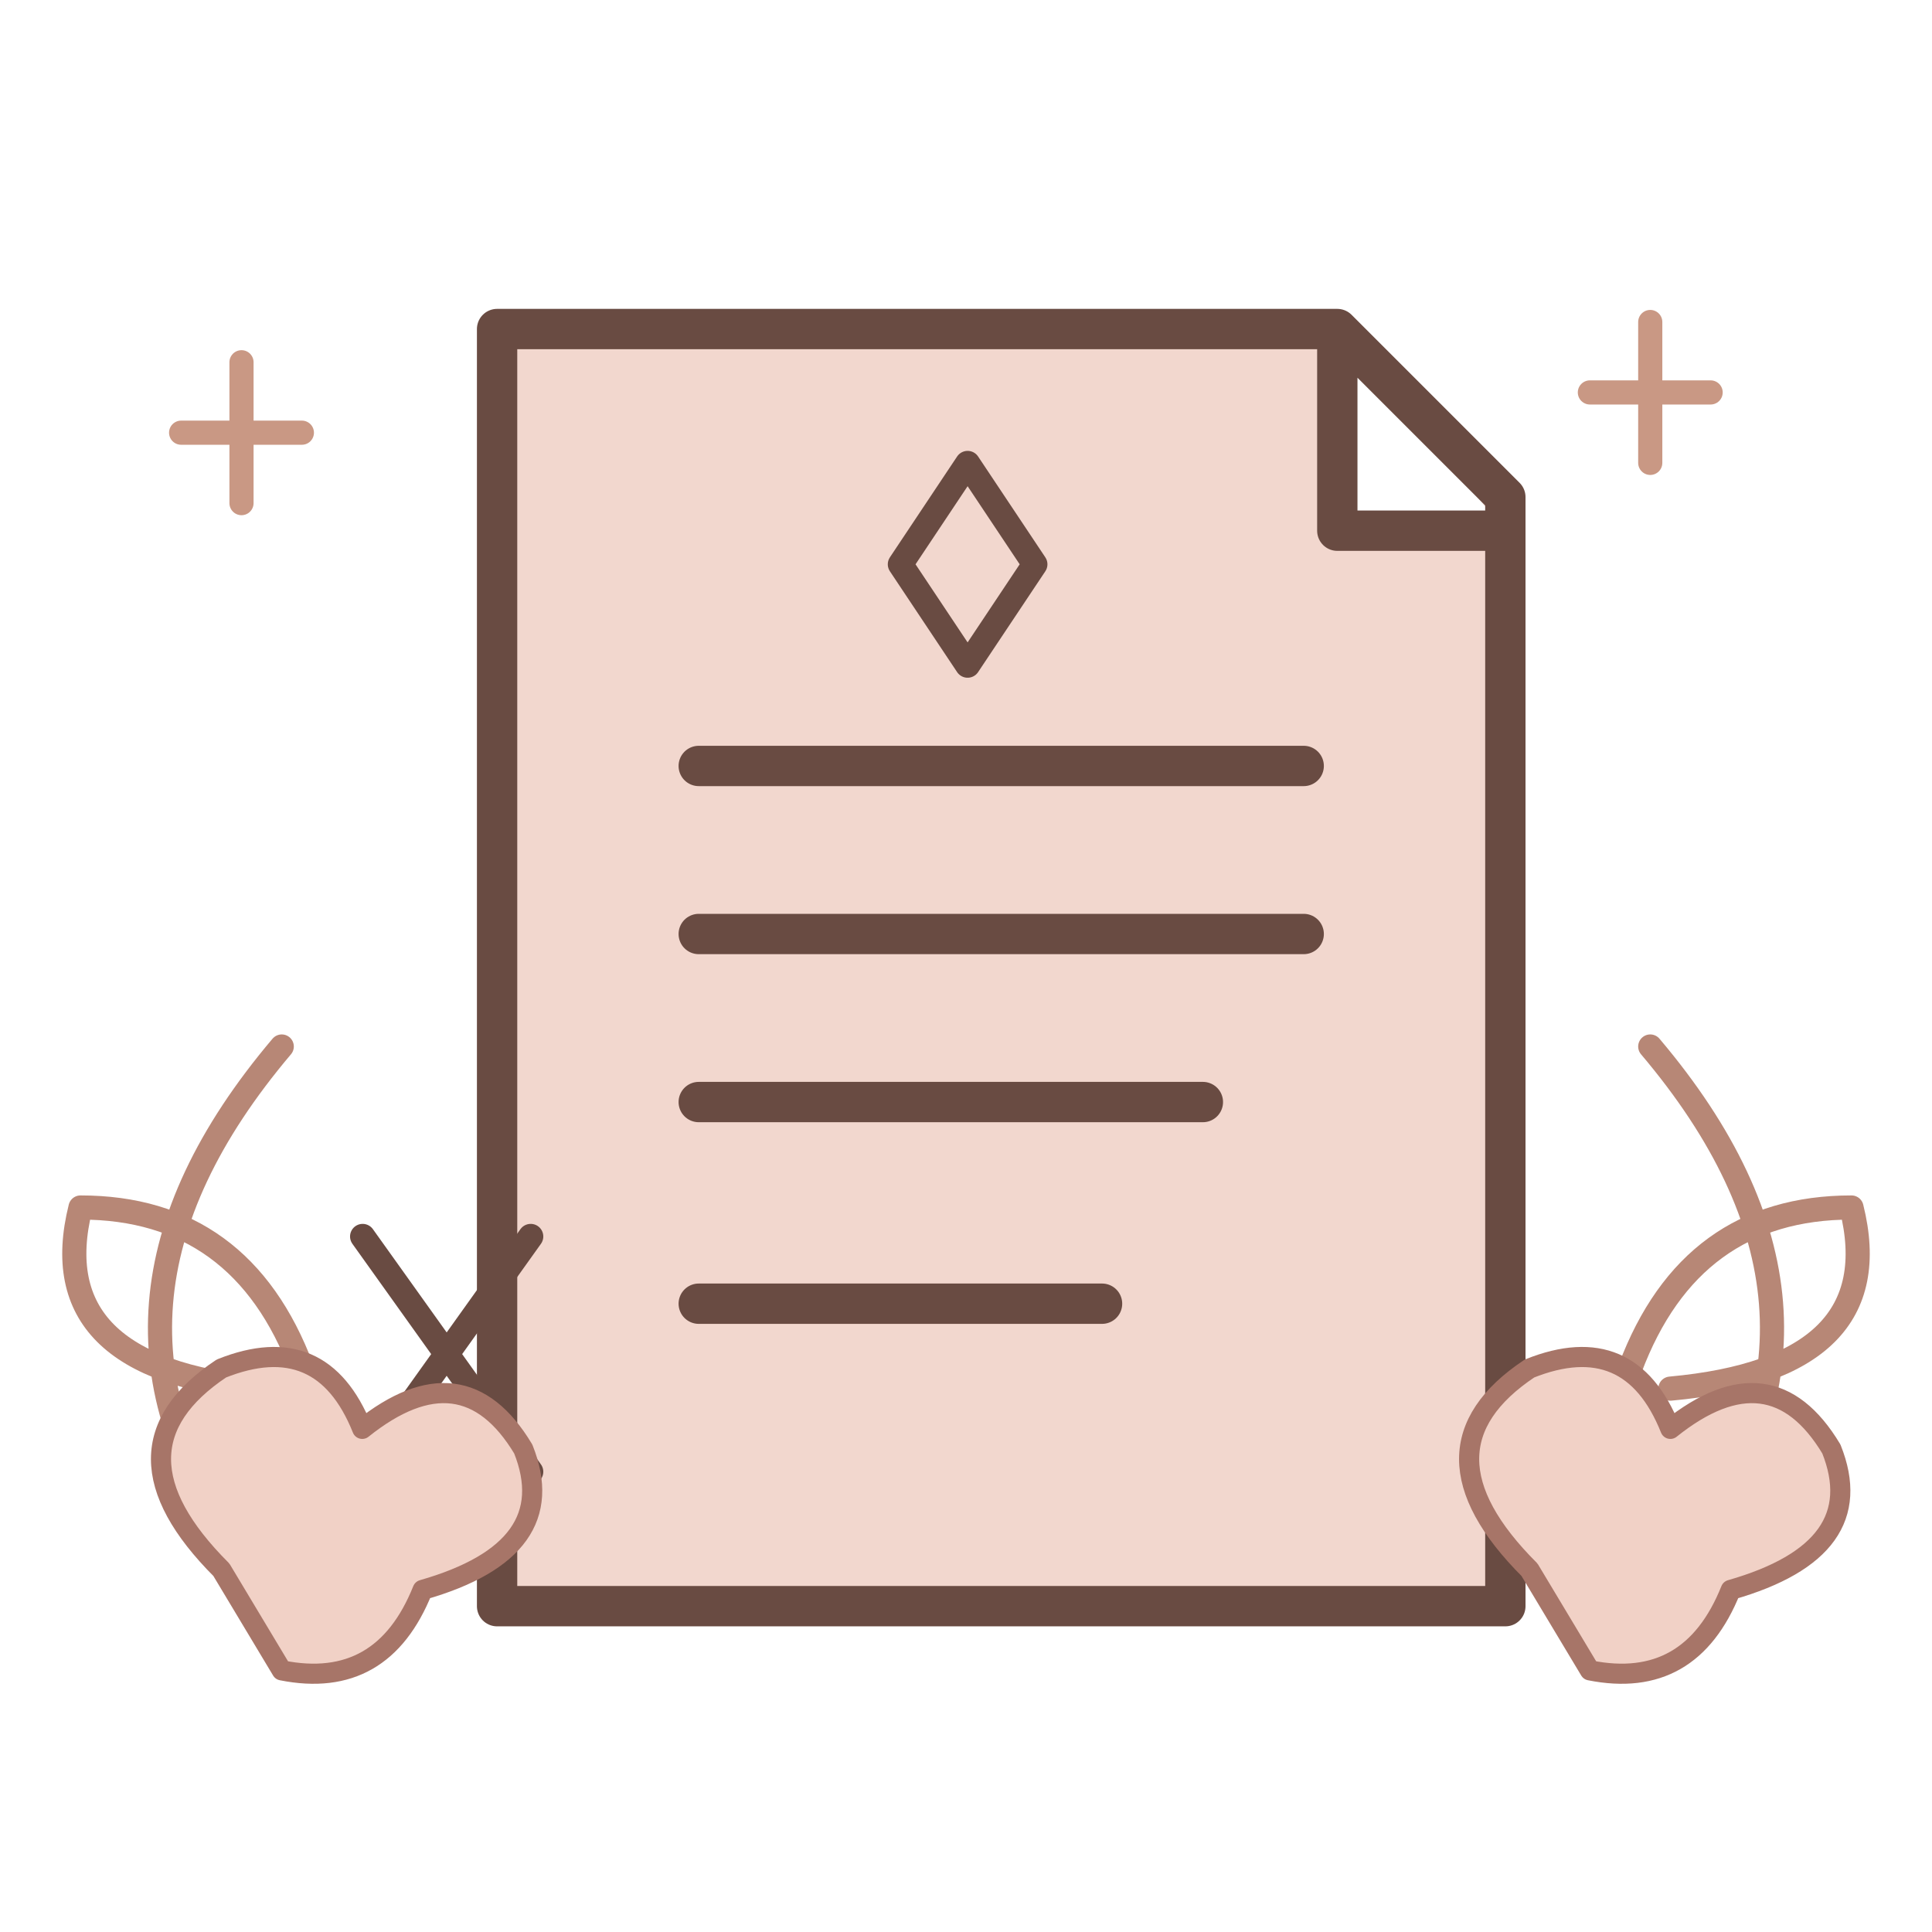
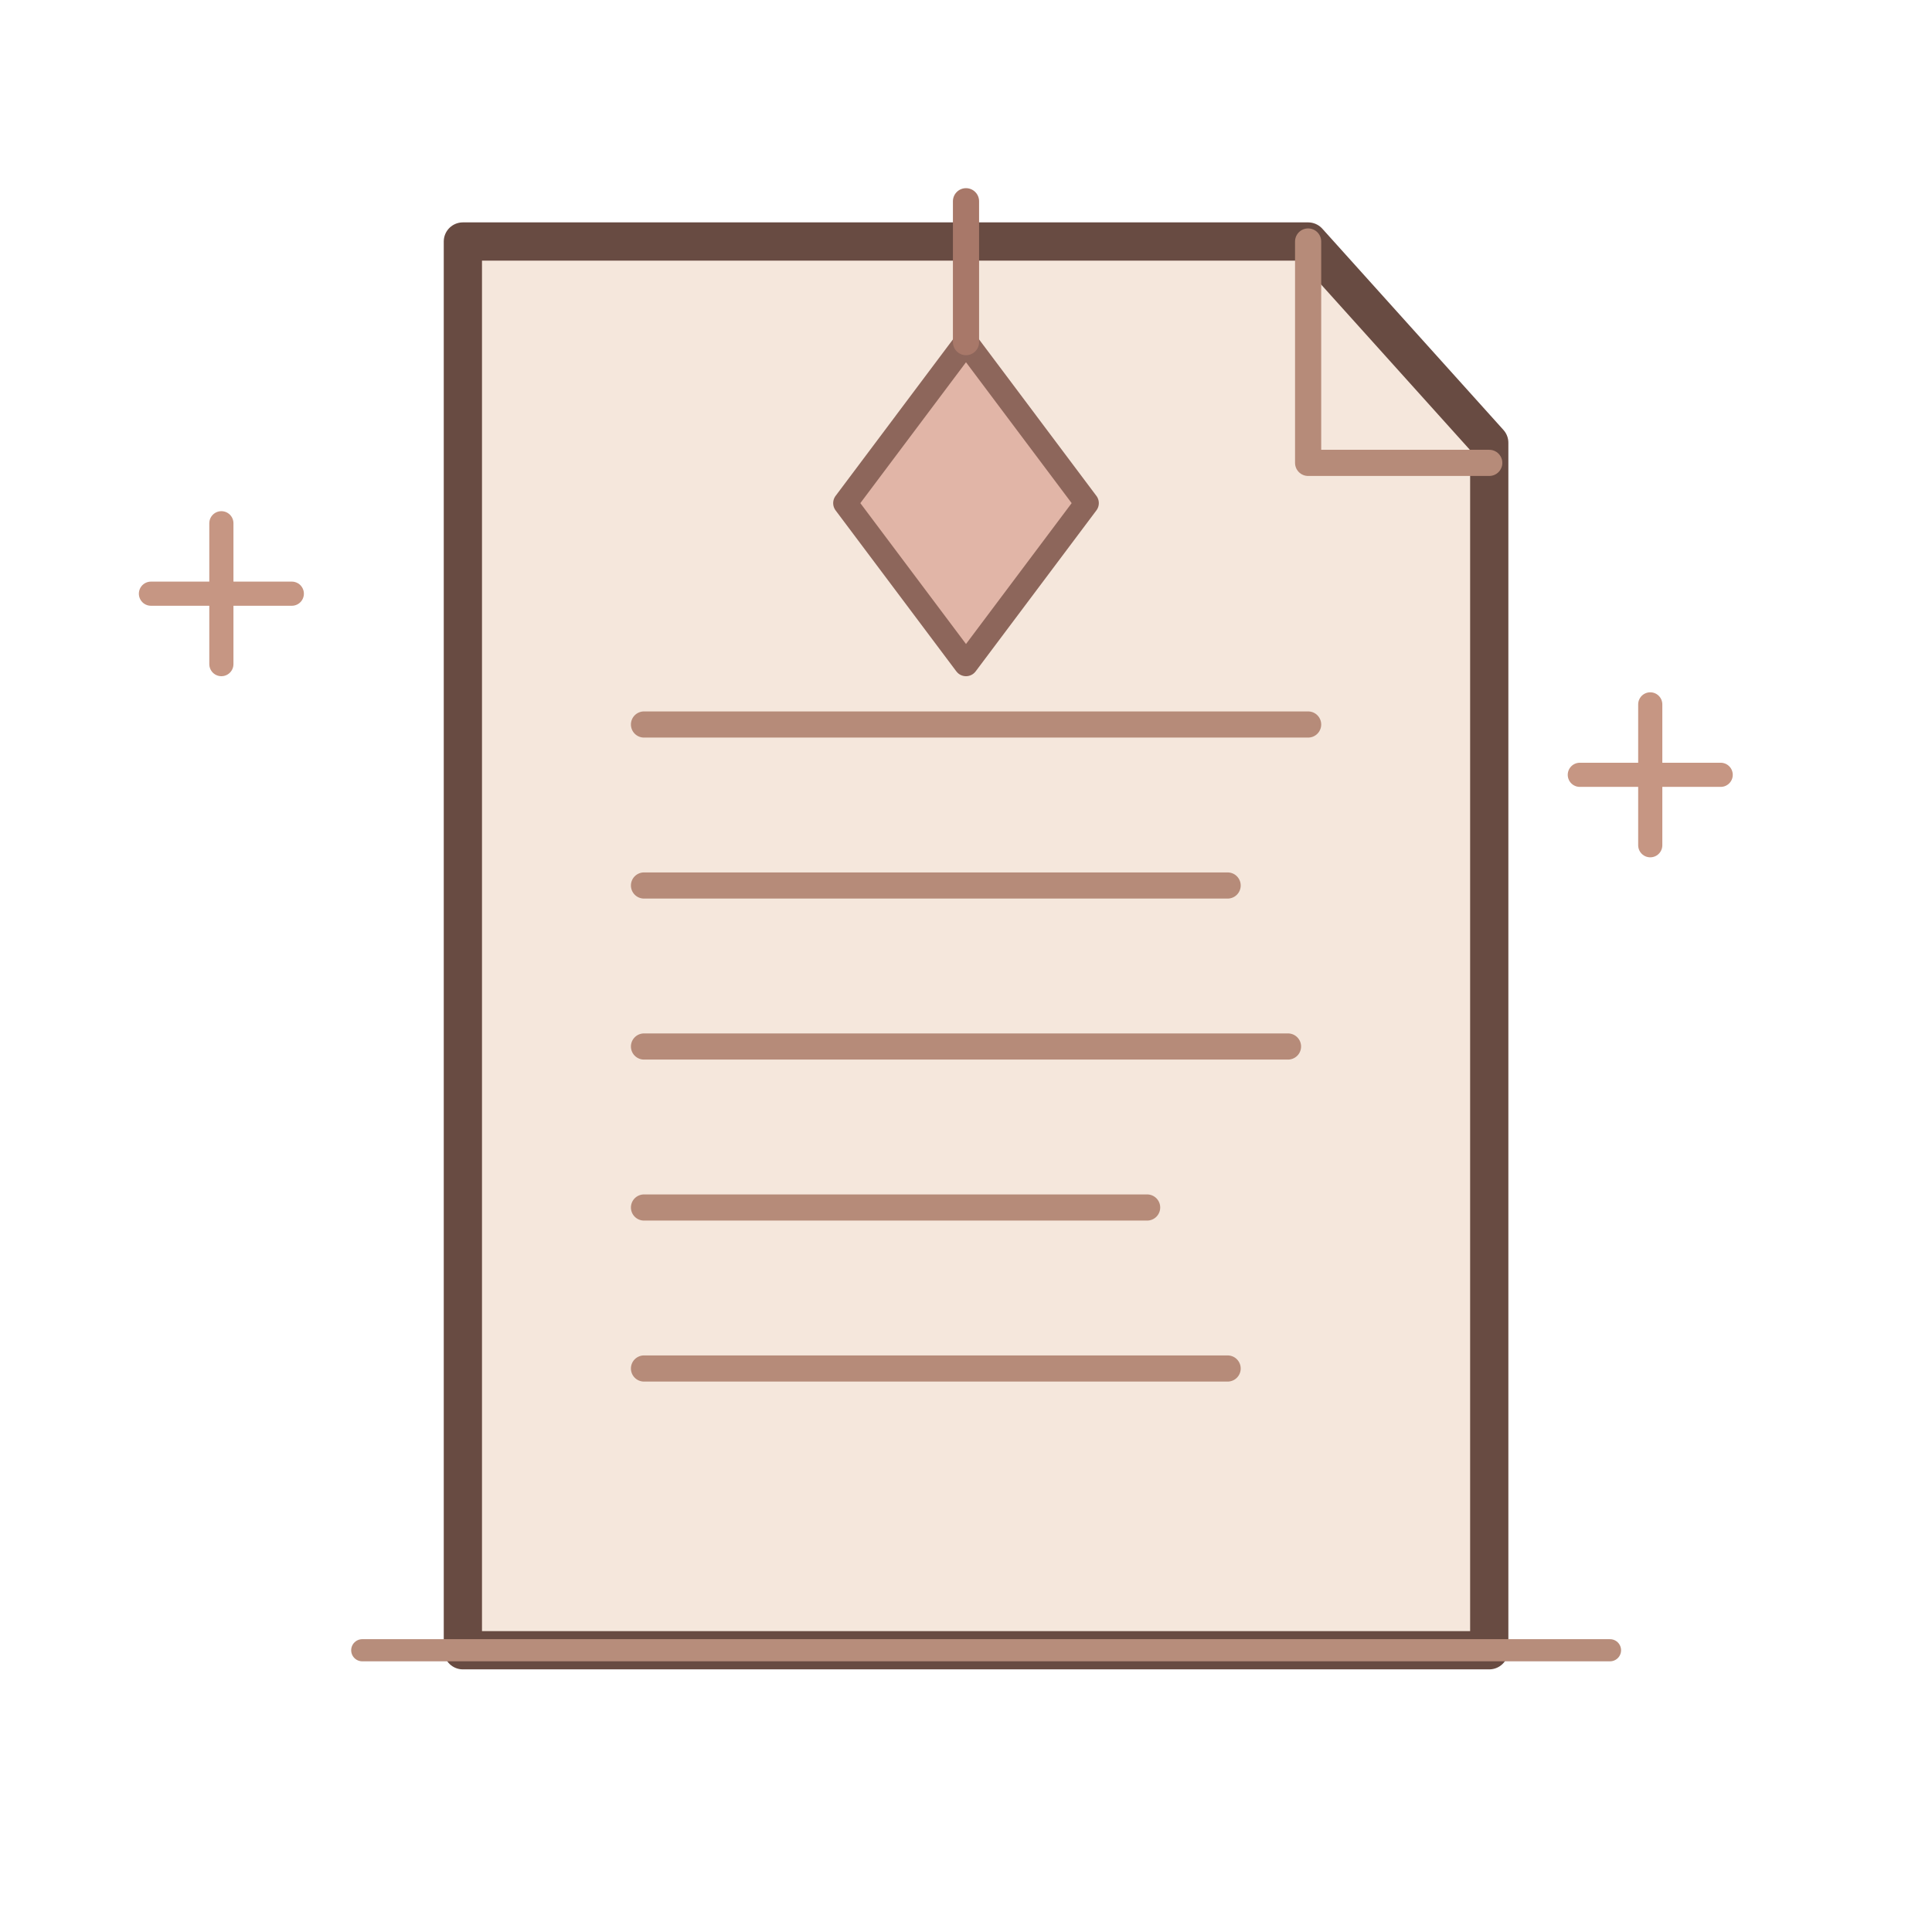
<svg xmlns="http://www.w3.org/2000/svg" viewBox="0 0 96 96" fill="none" stroke-linecap="round" stroke-linejoin="round">
-   <g transform="translate(8 8) scale(1.67)" fill="#F2D7CE" stroke="#694B42" stroke-width="1.2">
-     <path d="M10 5h25l5 5v33H10zM35 5v6h5M16 18h18M16 23h18M16 28h15M16 34h12" />
-     <path d="M24 9l2 3-2 3-2-3zM6 39l5-7m-5 0 5 7" stroke-width=".75" />
-   </g>
-   <g fill="none" stroke="#B78776" stroke-width="1.2">
-     <path d="M12 77q-9-12 2-25m-1 17q-11-1-9-9 8 0 11 8m69 9q9-12-2-25m1 17q11-1 9-9-8 0-11 8" />
-   </g>
-   <g fill="#F1D1C6" stroke="#A77568" stroke-width="1">
-     <path d="M11 78q-6-6 0-10 5-2 7 3 5-4 8 1 2 5-5 7-2 5-7 4zM76 78q-6-6 0-10 5-2 7 3 5-4 8 1 2 5-5 7-2 5-7 4z" />
-   </g>
-   <g stroke="#C99884" stroke-width="1.2">
-     <path d="M12 18v7m-3-3.5h6M82 16v7m-3-3.5h6" />
-   </g>
+   <path d="M23 12h42l9 10v60H23z" fill="#F5E7DC" stroke="#684B42" stroke-width="1.9" />
+   <path d="M65 12v11h9M32 36h33M32 44h29M32 52h32M32 60h25M32 68h29" stroke="#B68B79" stroke-width="1.3" />
+   <path d="M48 17l6 8-6 8-6-8z" fill="#E1B5A7" stroke="#8D665B" stroke-width="1.2" />
+   <path d="M48 10v7" stroke="#A87869" stroke-width="1.3" />
+   <path d="M18 82h62" stroke="#B78D7B" stroke-width="1.1" />
+   <path d="M11 26v7m-3.5-3.5h7M82 35v7m-3.5-3.5h7" stroke="#C69683" stroke-width="1.2" />
</svg>
